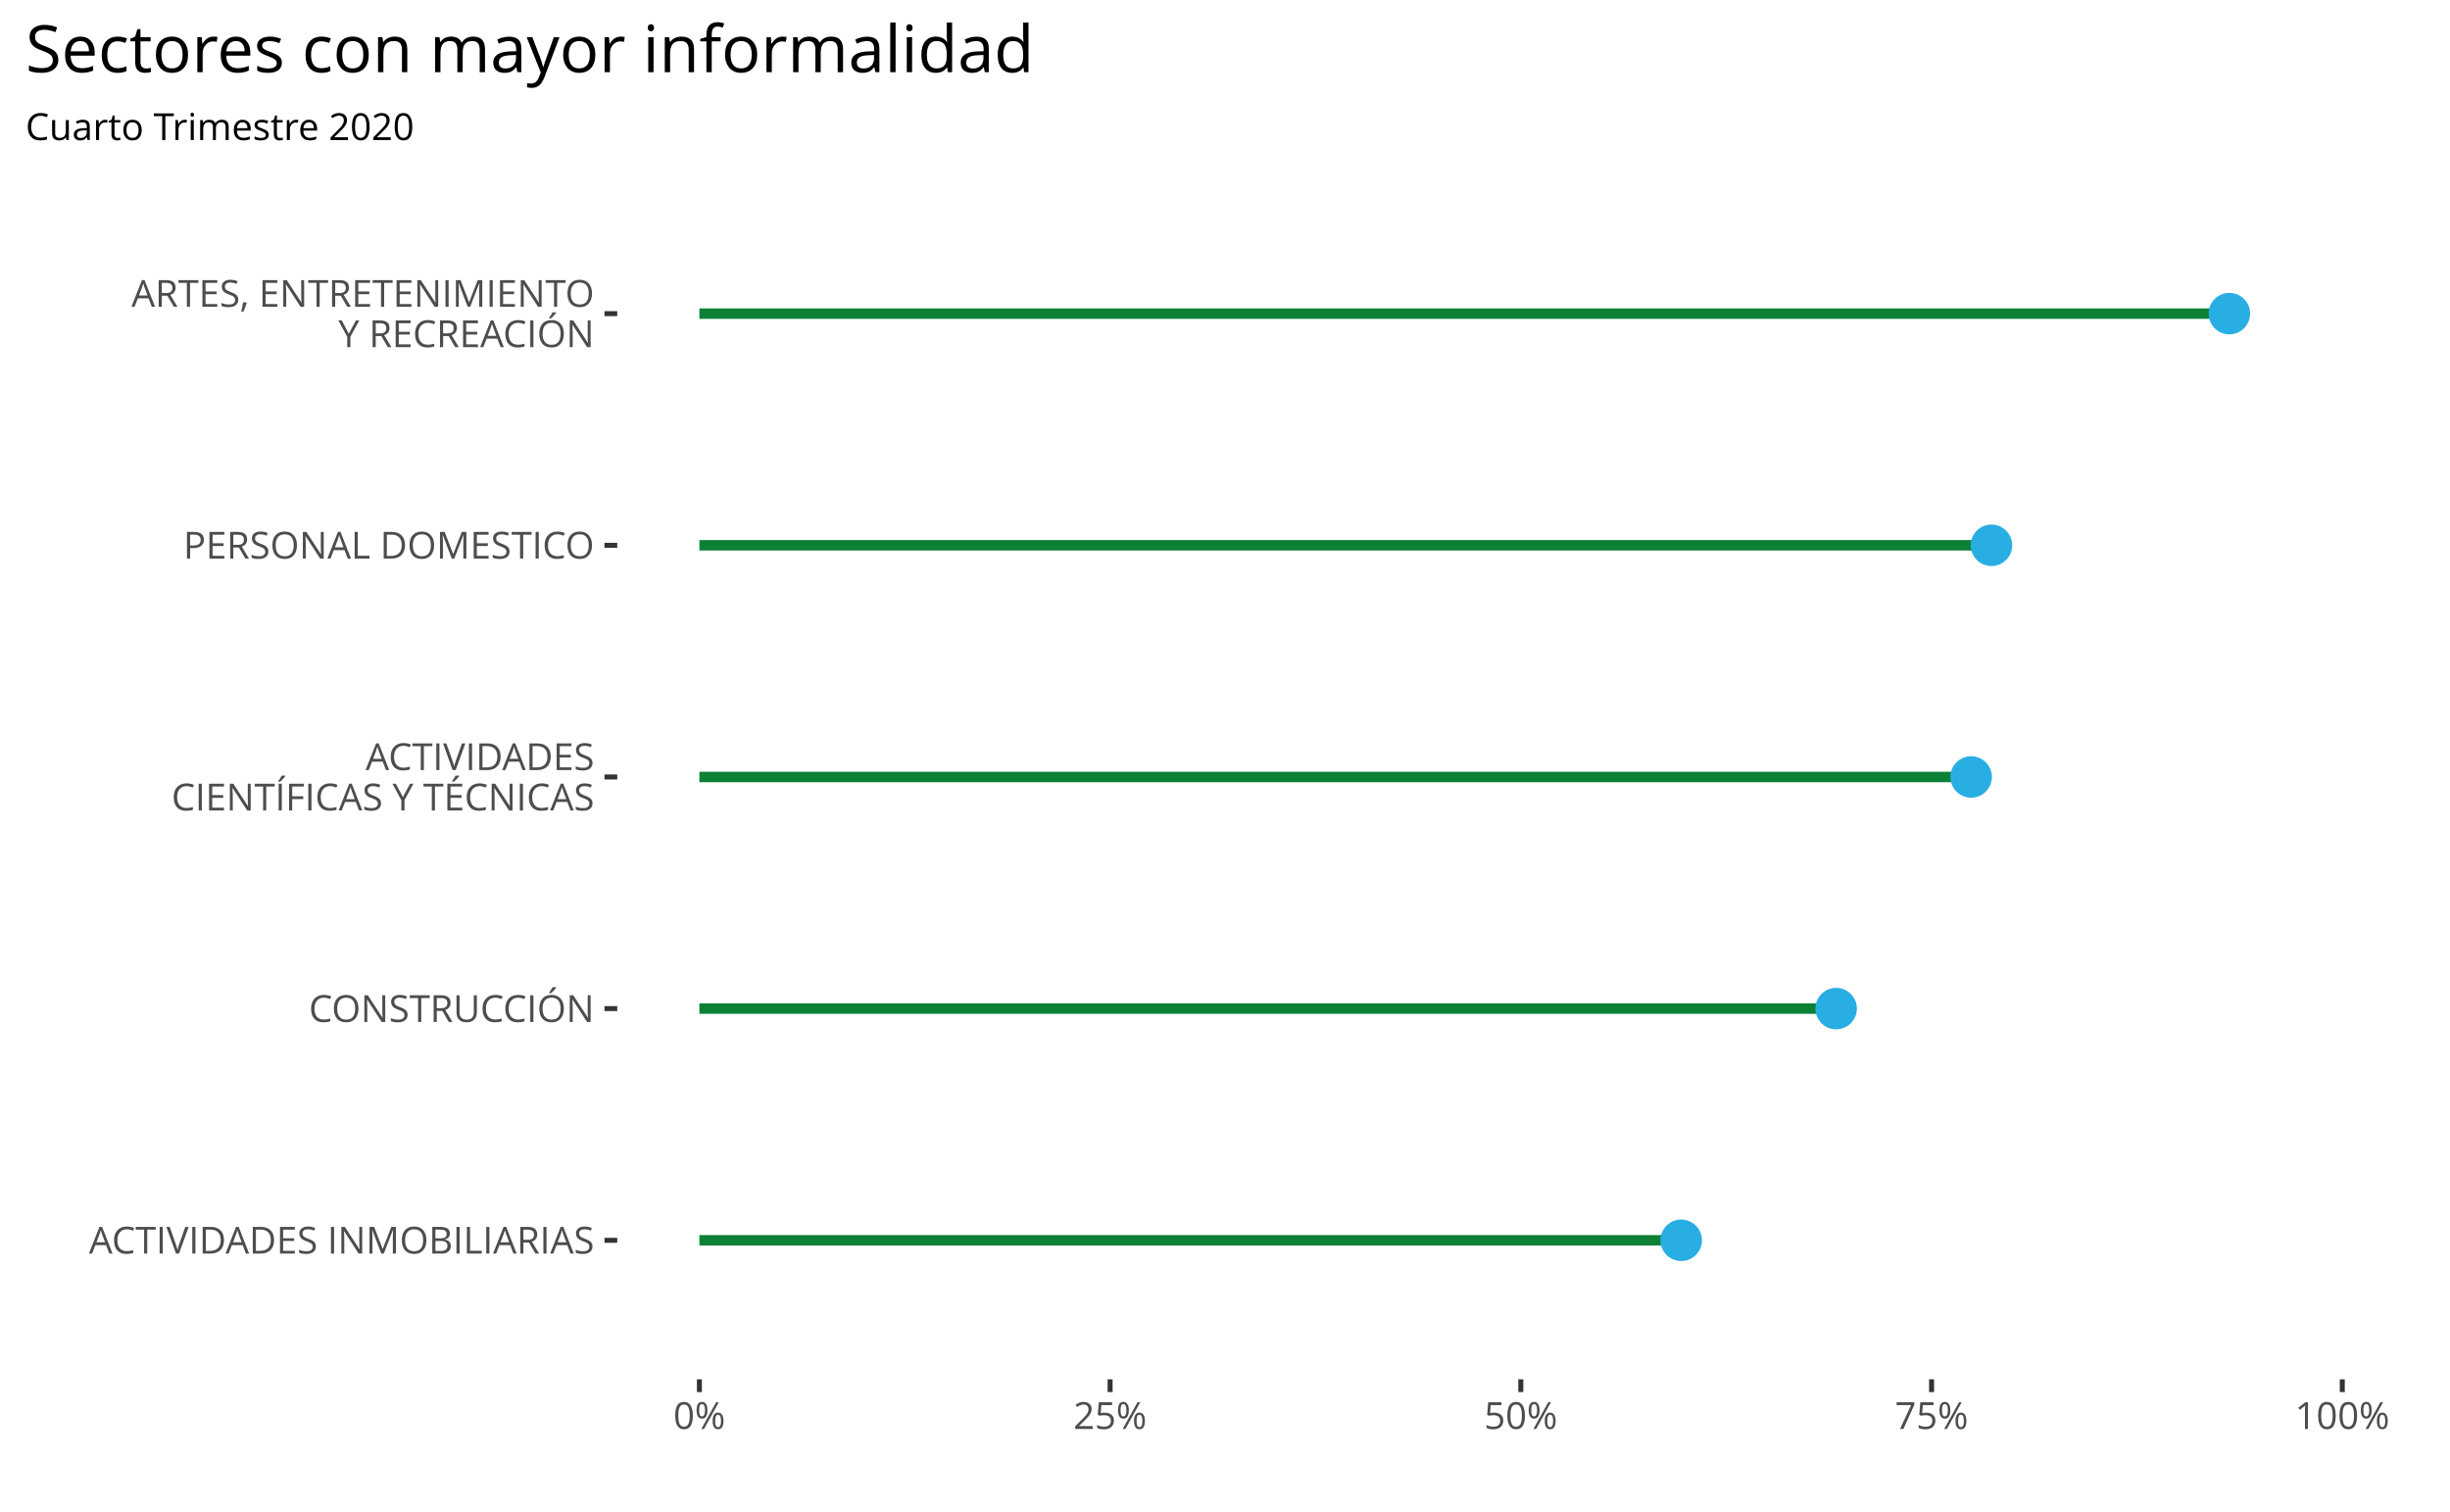
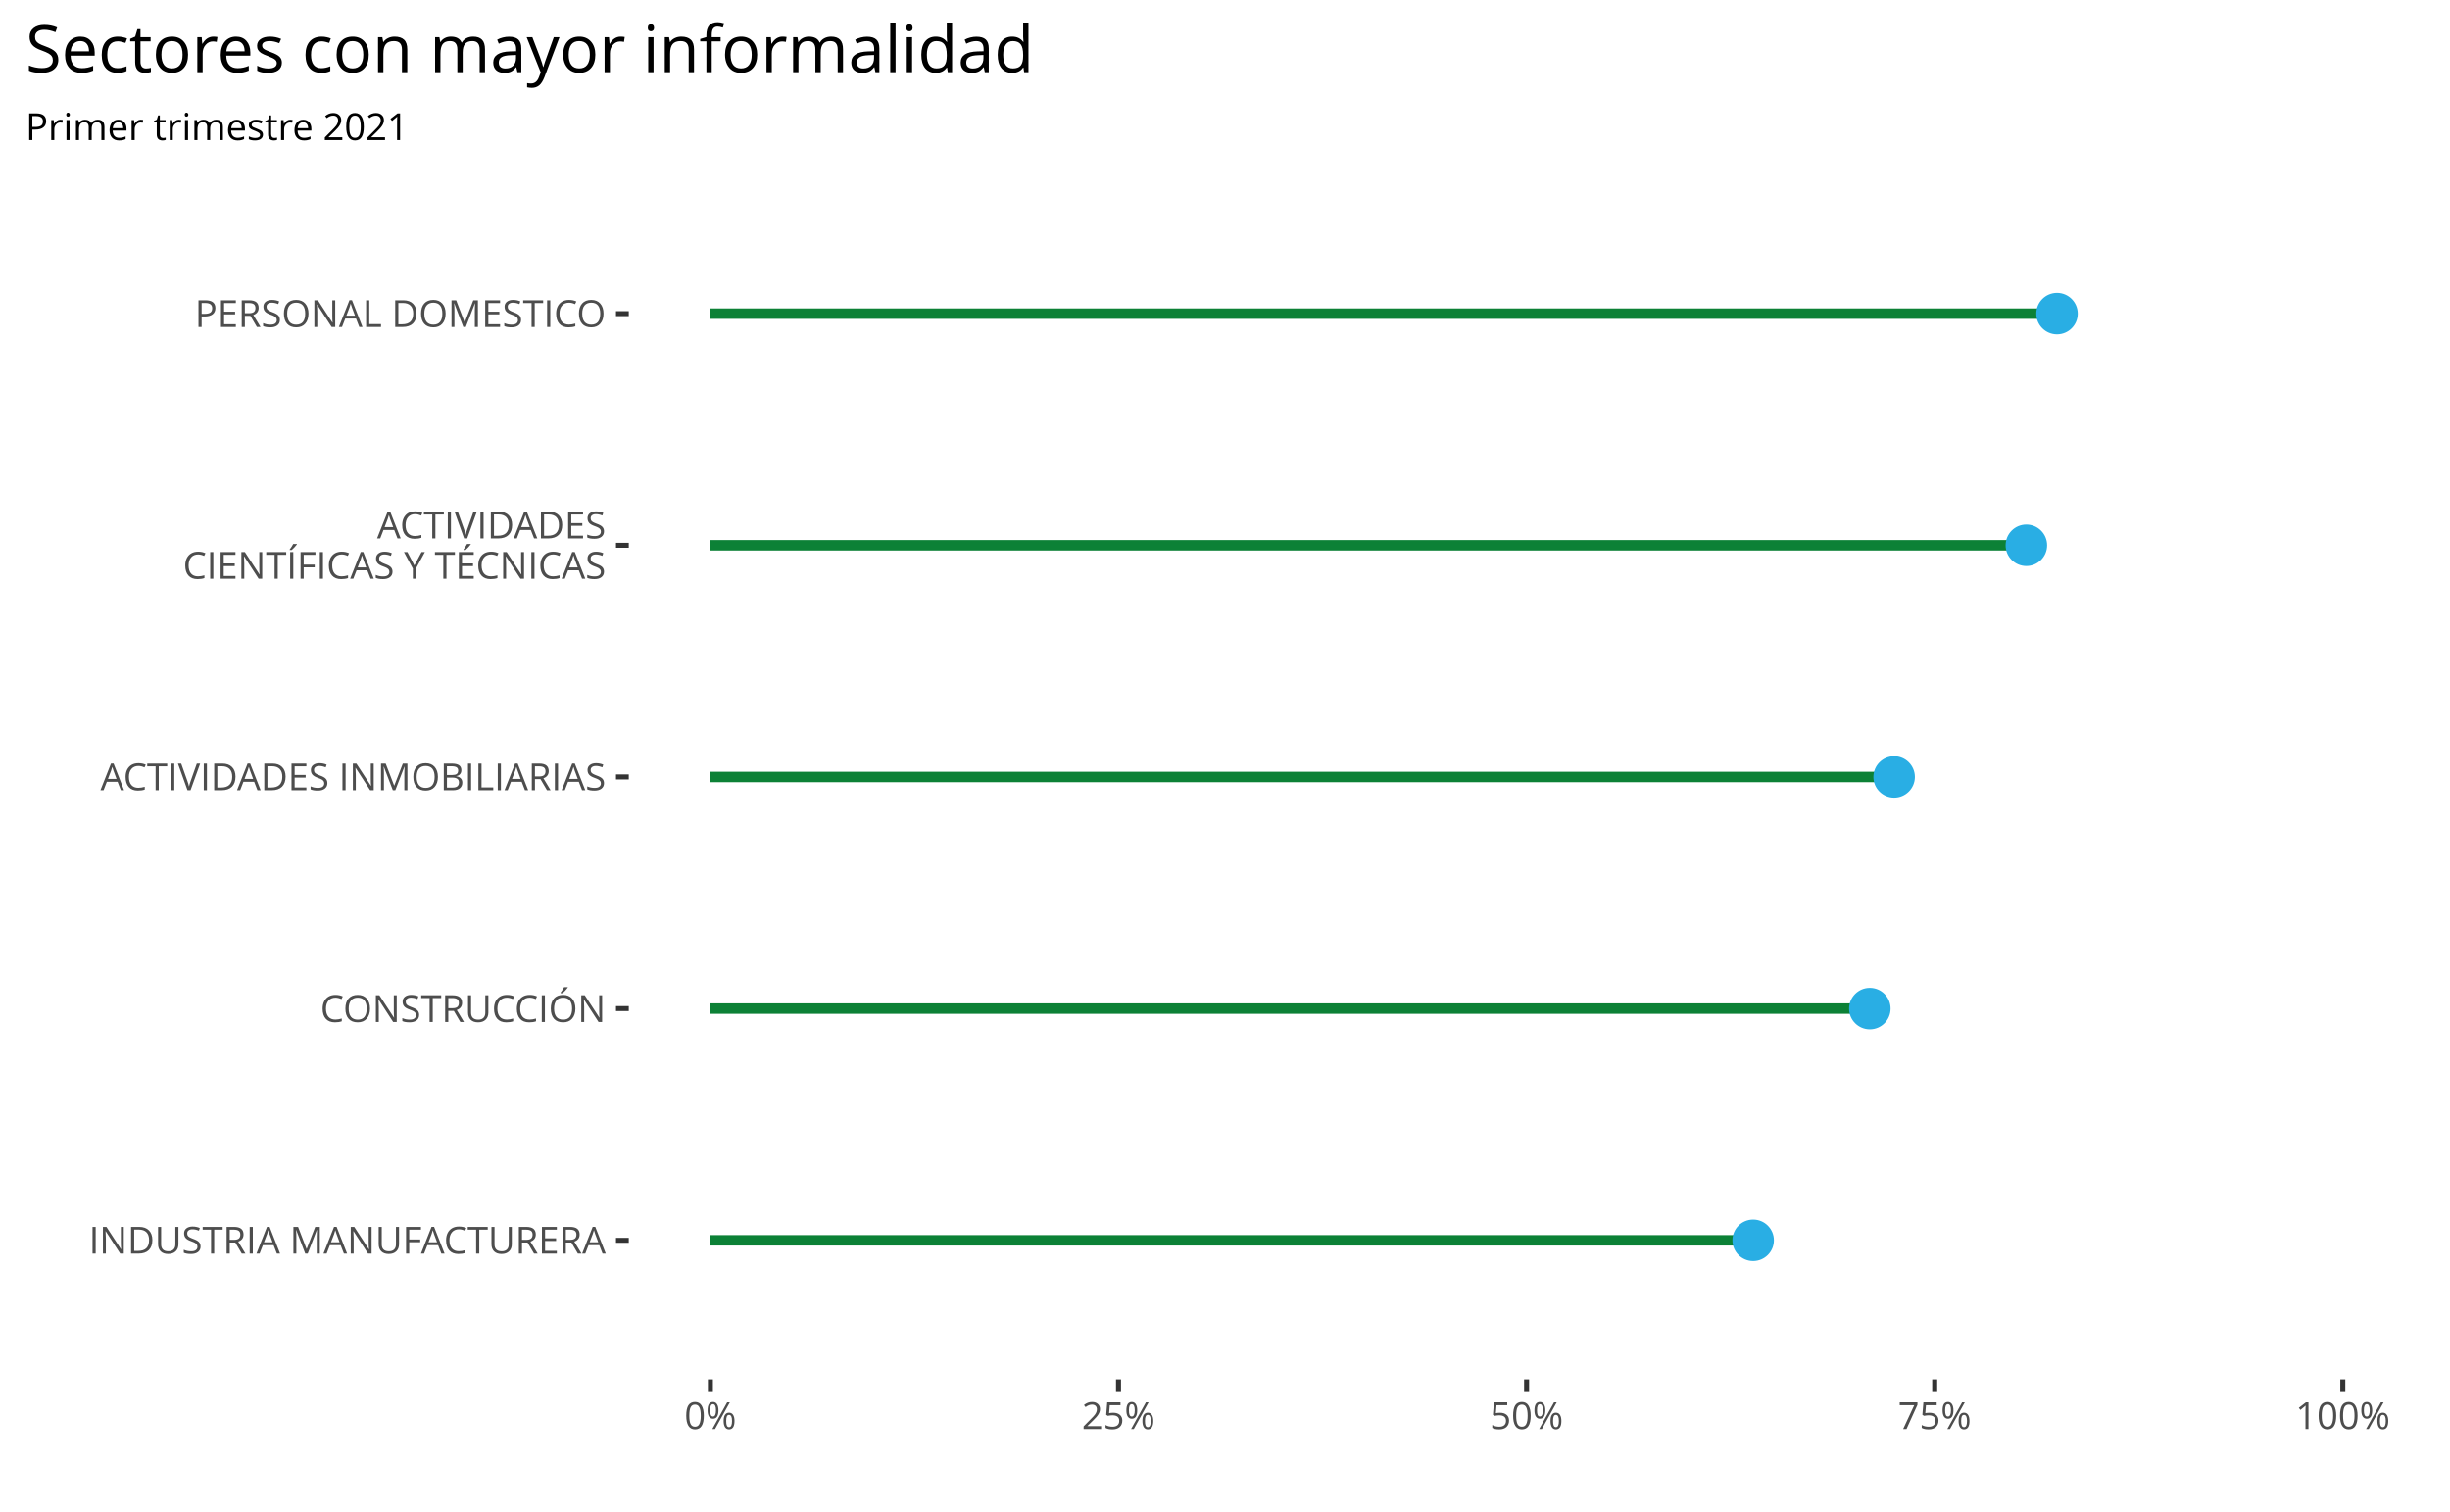
<svg xmlns="http://www.w3.org/2000/svg" class="svglite" width="525.00pt" height="324.00pt" viewBox="0 0 525.00 324.00">
  <defs>
    <style type="text/css">
    .svglite line, .svglite polyline, .svglite polygon, .svglite path, .svglite rect, .svglite circle {
      fill: none;
      stroke: #000000;
      stroke-linecap: round;
      stroke-linejoin: round;
      stroke-miterlimit: 10.00;
    }
  </style>
  </defs>
  <rect width="100%" height="100%" style="stroke: none; fill: #FFFFFF;" />
  <defs>
    <clipPath id="cpMC4wMHw1MjUuMDB8MC4wMHwzMjQuMDA=">
      <rect x="0.00" y="0.00" width="525.00" height="324.00" />
    </clipPath>
  </defs>
  <g clip-path="url(#cpMC4wMHw1MjUuMDB8MC4wMHwzMjQuMDA=)">
    <rect x="0" y="0.00" width="525.00" height="324.00" style="stroke-width: 1.07; stroke: #FFFFFF; fill: #FFFFFF;" />
  </g>
  <defs>
-     <clipPath id="cpMTMyLjI3fDUxOS41MnwzNy40M3wyOTUuNTk=">
-       <rect x="132.27" y="37.43" width="387.25" height="258.16" />
+     <clipPath id="cpMTM0Ljc0fDUxOS41MnwzNy40M3wyOTUuNTk=">
+       <rect x="134.74" y="37.43" width="384.78" height="258.16" />
    </clipPath>
  </defs>
-   <g clip-path="url(#cpMTMyLjI3fDUxOS41MnwzNy40M3wyOTUuNTk=)">
-     <polyline points="193.88,295.59 193.88,37.43 " style="stroke-width: 0.53; stroke: #FFFFFF; stroke-linecap: butt;" />
-     <polyline points="281.89,295.59 281.89,37.43 " style="stroke-width: 0.53; stroke: #FFFFFF; stroke-linecap: butt;" />
-     <polyline points="369.90,295.59 369.90,37.43 " style="stroke-width: 0.53; stroke: #FFFFFF; stroke-linecap: butt;" />
-     <polyline points="457.91,295.59 457.91,37.43 " style="stroke-width: 0.53; stroke: #FFFFFF; stroke-linecap: butt;" />
-     <polyline points="132.27,265.80 519.52,265.80 " style="stroke-width: 1.07; stroke: #FFFFFF; stroke-linecap: butt;" />
-     <polyline points="132.27,216.15 519.52,216.15 " style="stroke-width: 1.07; stroke: #FFFFFF; stroke-linecap: butt;" />
-     <polyline points="132.27,166.51 519.52,166.51 " style="stroke-width: 1.07; stroke: #FFFFFF; stroke-linecap: butt;" />
-     <polyline points="132.27,116.86 519.52,116.86 " style="stroke-width: 1.07; stroke: #FFFFFF; stroke-linecap: butt;" />
-     <polyline points="132.27,67.21 519.52,67.21 " style="stroke-width: 1.07; stroke: #FFFFFF; stroke-linecap: butt;" />
-     <polyline points="149.87,295.59 149.87,37.43 " style="stroke-width: 1.07; stroke: #FFFFFF; stroke-linecap: butt;" />
-     <polyline points="237.88,295.59 237.88,37.43 " style="stroke-width: 1.07; stroke: #FFFFFF; stroke-linecap: butt;" />
-     <polyline points="325.89,295.59 325.89,37.43 " style="stroke-width: 1.07; stroke: #FFFFFF; stroke-linecap: butt;" />
-     <polyline points="413.91,295.59 413.91,37.43 " style="stroke-width: 1.07; stroke: #FFFFFF; stroke-linecap: butt;" />
-     <polyline points="501.92,295.59 501.92,37.43 " style="stroke-width: 1.07; stroke: #FFFFFF; stroke-linecap: butt;" />
-     <line x1="149.87" y1="67.21" x2="477.72" y2="67.21" style="stroke-width: 2.24; stroke: #0C8136; stroke-linecap: butt;" />
-     <line x1="149.87" y1="116.86" x2="426.74" y2="116.86" style="stroke-width: 2.24; stroke: #0C8136; stroke-linecap: butt;" />
-     <line x1="149.87" y1="166.51" x2="422.39" y2="166.51" style="stroke-width: 2.24; stroke: #0C8136; stroke-linecap: butt;" />
-     <line x1="149.87" y1="216.15" x2="393.46" y2="216.15" style="stroke-width: 2.24; stroke: #0C8136; stroke-linecap: butt;" />
-     <line x1="149.87" y1="265.80" x2="360.26" y2="265.80" style="stroke-width: 2.24; stroke: #0C8136; stroke-linecap: butt;" />
-     <circle cx="477.72" cy="67.21" r="4.09" style="stroke-width: 0.71; stroke: #29AEE4; fill: #29AEE4;" />
-     <circle cx="426.74" cy="116.86" r="4.09" style="stroke-width: 0.71; stroke: #29AEE4; fill: #29AEE4;" />
-     <circle cx="422.39" cy="166.51" r="4.09" style="stroke-width: 0.71; stroke: #29AEE4; fill: #29AEE4;" />
-     <circle cx="393.46" cy="216.15" r="4.09" style="stroke-width: 0.71; stroke: #29AEE4; fill: #29AEE4;" />
-     <circle cx="360.26" cy="265.80" r="4.09" style="stroke-width: 0.71; stroke: #29AEE4; fill: #29AEE4;" />
+   <g clip-path="url(#cpMTM0Ljc0fDUxOS41MnwzNy40M3wyOTUuNTk=)">
+     <polyline points="195.96,295.59 195.96,37.43 " style="stroke-width: 0.53; stroke: #FFFFFF; stroke-linecap: butt;" />
+     <polyline points="283.41,295.59 283.41,37.43 " style="stroke-width: 0.53; stroke: #FFFFFF; stroke-linecap: butt;" />
+     <polyline points="370.86,295.59 370.86,37.43 " style="stroke-width: 0.53; stroke: #FFFFFF; stroke-linecap: butt;" />
+     <polyline points="458.31,295.59 458.31,37.43 " style="stroke-width: 0.53; stroke: #FFFFFF; stroke-linecap: butt;" />
+     <polyline points="134.74,265.80 519.52,265.80 " style="stroke-width: 1.07; stroke: #FFFFFF; stroke-linecap: butt;" />
+     <polyline points="134.74,216.15 519.52,216.15 " style="stroke-width: 1.07; stroke: #FFFFFF; stroke-linecap: butt;" />
+     <polyline points="134.74,166.51 519.52,166.51 " style="stroke-width: 1.07; stroke: #FFFFFF; stroke-linecap: butt;" />
+     <polyline points="134.74,116.86 519.52,116.86 " style="stroke-width: 1.07; stroke: #FFFFFF; stroke-linecap: butt;" />
+     <polyline points="134.74,67.21 519.52,67.21 " style="stroke-width: 1.07; stroke: #FFFFFF; stroke-linecap: butt;" />
+     <polyline points="152.23,295.59 152.23,37.43 " style="stroke-width: 1.07; stroke: #FFFFFF; stroke-linecap: butt;" />
+     <polyline points="239.68,295.59 239.68,37.43 " style="stroke-width: 1.07; stroke: #FFFFFF; stroke-linecap: butt;" />
+     <polyline points="327.13,295.59 327.13,37.43 " style="stroke-width: 1.07; stroke: #FFFFFF; stroke-linecap: butt;" />
+     <polyline points="414.58,295.59 414.58,37.43 " style="stroke-width: 1.07; stroke: #FFFFFF; stroke-linecap: butt;" />
+     <polyline points="502.03,295.59 502.03,37.43 " style="stroke-width: 1.07; stroke: #FFFFFF; stroke-linecap: butt;" />
+     <line x1="152.23" y1="67.21" x2="440.79" y2="67.21" style="stroke-width: 2.24; stroke: #0C8136; stroke-linecap: butt;" />
+     <line x1="152.23" y1="116.86" x2="434.22" y2="116.86" style="stroke-width: 2.24; stroke: #0C8136; stroke-linecap: butt;" />
+     <line x1="152.23" y1="166.51" x2="405.89" y2="166.51" style="stroke-width: 2.24; stroke: #0C8136; stroke-linecap: butt;" />
+     <line x1="152.23" y1="216.15" x2="400.68" y2="216.15" style="stroke-width: 2.24; stroke: #0C8136; stroke-linecap: butt;" />
+     <line x1="152.23" y1="265.80" x2="375.68" y2="265.80" style="stroke-width: 2.24; stroke: #0C8136; stroke-linecap: butt;" />
+     <circle cx="440.79" cy="67.21" r="4.09" style="stroke-width: 0.71; stroke: #29AEE4; fill: #29AEE4;" />
+     <circle cx="434.22" cy="116.86" r="4.09" style="stroke-width: 0.71; stroke: #29AEE4; fill: #29AEE4;" />
+     <circle cx="405.89" cy="166.51" r="4.09" style="stroke-width: 0.71; stroke: #29AEE4; fill: #29AEE4;" />
+     <circle cx="400.68" cy="216.15" r="4.09" style="stroke-width: 0.71; stroke: #29AEE4; fill: #29AEE4;" />
+     <circle cx="375.68" cy="265.80" r="4.09" style="stroke-width: 0.71; stroke: #29AEE4; fill: #29AEE4;" />
  </g>
  <g clip-path="url(#cpMC4wMHw1MjUuMDB8MC4wMHwzMjQuMDA=)">
-     <text x="127.34" y="268.65" text-anchor="end" style="font-size: 8.00px; fill: #4D4D4D; font-family: Open Sans;" textLength="108.62px" lengthAdjust="spacingAndGlyphs">ACTIVIDADES INMOBILIARIAS</text>
-     <text x="127.34" y="219.01" text-anchor="end" style="font-size: 8.00px; fill: #4D4D4D; font-family: Open Sans;" textLength="61.49px" lengthAdjust="spacingAndGlyphs">CONSTRUCCIÓN</text>
-     <text x="127.34" y="165.04" text-anchor="end" style="font-size: 8.00px; fill: #4D4D4D; font-family: Open Sans;" textLength="51.41px" lengthAdjust="spacingAndGlyphs">ACTIVIDADES </text>
-     <text x="127.34" y="173.68" text-anchor="end" style="font-size: 8.00px; fill: #4D4D4D; font-family: Open Sans;" textLength="90.61px" lengthAdjust="spacingAndGlyphs">CIENTÍFICAS Y TÉCNICAS</text>
-     <text x="127.34" y="119.71" text-anchor="end" style="font-size: 8.00px; fill: #4D4D4D; font-family: Open Sans;" textLength="88.22px" lengthAdjust="spacingAndGlyphs">PERSONAL DOMESTICO</text>
-     <text x="127.34" y="65.75" text-anchor="end" style="font-size: 8.00px; fill: #4D4D4D; font-family: Open Sans;" textLength="101.44px" lengthAdjust="spacingAndGlyphs">ARTES, ENTRETENIMIENTO </text>
-     <text x="127.34" y="74.39" text-anchor="end" style="font-size: 8.00px; fill: #4D4D4D; font-family: Open Sans;" textLength="55.00px" lengthAdjust="spacingAndGlyphs">Y RECREACIÓN</text>
-     <polyline points="129.53,265.80 132.27,265.80 " style="stroke-width: 1.07; stroke: #333333; stroke-linecap: butt;" />
-     <polyline points="129.53,216.15 132.27,216.15 " style="stroke-width: 1.07; stroke: #333333; stroke-linecap: butt;" />
-     <polyline points="129.53,166.51 132.27,166.51 " style="stroke-width: 1.07; stroke: #333333; stroke-linecap: butt;" />
-     <polyline points="129.53,116.86 132.27,116.86 " style="stroke-width: 1.07; stroke: #333333; stroke-linecap: butt;" />
-     <polyline points="129.53,67.21 132.27,67.21 " style="stroke-width: 1.07; stroke: #333333; stroke-linecap: butt;" />
-     <polyline points="149.87,298.33 149.87,295.59 " style="stroke-width: 1.07; stroke: #333333; stroke-linecap: butt;" />
-     <polyline points="237.88,298.33 237.88,295.59 " style="stroke-width: 1.07; stroke: #333333; stroke-linecap: butt;" />
-     <polyline points="325.89,298.33 325.89,295.59 " style="stroke-width: 1.07; stroke: #333333; stroke-linecap: butt;" />
-     <polyline points="413.91,298.33 413.91,295.59 " style="stroke-width: 1.07; stroke: #333333; stroke-linecap: butt;" />
-     <polyline points="501.92,298.33 501.92,295.59 " style="stroke-width: 1.07; stroke: #333333; stroke-linecap: butt;" />
-     <text x="149.87" y="306.23" text-anchor="middle" style="font-size: 8.00px; fill: #4D4D4D; font-family: Open Sans;" textLength="11.16px" lengthAdjust="spacingAndGlyphs">0%</text>
-     <text x="237.88" y="306.23" text-anchor="middle" style="font-size: 8.00px; fill: #4D4D4D; font-family: Open Sans;" textLength="15.73px" lengthAdjust="spacingAndGlyphs">25%</text>
-     <text x="325.89" y="306.23" text-anchor="middle" style="font-size: 8.00px; fill: #4D4D4D; font-family: Open Sans;" textLength="15.73px" lengthAdjust="spacingAndGlyphs">50%</text>
-     <text x="413.91" y="306.23" text-anchor="middle" style="font-size: 8.00px; fill: #4D4D4D; font-family: Open Sans;" textLength="15.73px" lengthAdjust="spacingAndGlyphs">75%</text>
-     <text x="501.92" y="306.23" text-anchor="middle" style="font-size: 8.00px; fill: #4D4D4D; font-family: Open Sans;" textLength="20.30px" lengthAdjust="spacingAndGlyphs">100%</text>
-     <text x="5.48" y="30.02" style="font-size: 8.00px; font-family: Open Sans;" textLength="83.82px" lengthAdjust="spacingAndGlyphs">Cuarto Trimestre 2020</text>
+     <text x="129.81" y="268.65" text-anchor="end" style="font-size: 8.00px; fill: #4D4D4D; font-family: Open Sans;" textLength="111.10px" lengthAdjust="spacingAndGlyphs">INDUSTRIA MANUFACTURERA</text>
+     <text x="129.81" y="219.01" text-anchor="end" style="font-size: 8.00px; fill: #4D4D4D; font-family: Open Sans;" textLength="61.49px" lengthAdjust="spacingAndGlyphs">CONSTRUCCIÓN</text>
+     <text x="129.81" y="169.36" text-anchor="end" style="font-size: 8.00px; fill: #4D4D4D; font-family: Open Sans;" textLength="108.62px" lengthAdjust="spacingAndGlyphs">ACTIVIDADES INMOBILIARIAS</text>
+     <text x="129.81" y="115.39" text-anchor="end" style="font-size: 8.00px; fill: #4D4D4D; font-family: Open Sans;" textLength="51.41px" lengthAdjust="spacingAndGlyphs">ACTIVIDADES </text>
+     <text x="129.81" y="124.03" text-anchor="end" style="font-size: 8.00px; fill: #4D4D4D; font-family: Open Sans;" textLength="90.61px" lengthAdjust="spacingAndGlyphs">CIENTÍFICAS Y TÉCNICAS</text>
+     <text x="129.81" y="70.07" text-anchor="end" style="font-size: 8.00px; fill: #4D4D4D; font-family: Open Sans;" textLength="88.22px" lengthAdjust="spacingAndGlyphs">PERSONAL DOMESTICO</text>
+     <polyline points="132.00,265.80 134.74,265.80 " style="stroke-width: 1.07; stroke: #333333; stroke-linecap: butt;" />
+     <polyline points="132.00,216.15 134.74,216.15 " style="stroke-width: 1.07; stroke: #333333; stroke-linecap: butt;" />
+     <polyline points="132.00,166.51 134.74,166.51 " style="stroke-width: 1.07; stroke: #333333; stroke-linecap: butt;" />
+     <polyline points="132.00,116.86 134.74,116.86 " style="stroke-width: 1.07; stroke: #333333; stroke-linecap: butt;" />
+     <polyline points="132.00,67.21 134.74,67.21 " style="stroke-width: 1.07; stroke: #333333; stroke-linecap: butt;" />
+     <polyline points="152.23,298.33 152.23,295.59 " style="stroke-width: 1.07; stroke: #333333; stroke-linecap: butt;" />
+     <polyline points="239.68,298.33 239.68,295.59 " style="stroke-width: 1.07; stroke: #333333; stroke-linecap: butt;" />
+     <polyline points="327.13,298.33 327.13,295.59 " style="stroke-width: 1.07; stroke: #333333; stroke-linecap: butt;" />
+     <polyline points="414.58,298.33 414.58,295.59 " style="stroke-width: 1.07; stroke: #333333; stroke-linecap: butt;" />
+     <polyline points="502.03,298.33 502.03,295.59 " style="stroke-width: 1.07; stroke: #333333; stroke-linecap: butt;" />
+     <text x="152.23" y="306.23" text-anchor="middle" style="font-size: 8.00px; fill: #4D4D4D; font-family: Open Sans;" textLength="11.16px" lengthAdjust="spacingAndGlyphs">0%</text>
+     <text x="239.68" y="306.23" text-anchor="middle" style="font-size: 8.00px; fill: #4D4D4D; font-family: Open Sans;" textLength="15.73px" lengthAdjust="spacingAndGlyphs">25%</text>
+     <text x="327.13" y="306.23" text-anchor="middle" style="font-size: 8.00px; fill: #4D4D4D; font-family: Open Sans;" textLength="15.73px" lengthAdjust="spacingAndGlyphs">50%</text>
+     <text x="414.58" y="306.23" text-anchor="middle" style="font-size: 8.00px; fill: #4D4D4D; font-family: Open Sans;" textLength="15.73px" lengthAdjust="spacingAndGlyphs">75%</text>
+     <text x="502.03" y="306.23" text-anchor="middle" style="font-size: 8.00px; fill: #4D4D4D; font-family: Open Sans;" textLength="20.30px" lengthAdjust="spacingAndGlyphs">100%</text>
+     <text x="5.48" y="30.02" style="font-size: 8.00px; font-family: Open Sans;" textLength="82.18px" lengthAdjust="spacingAndGlyphs">Primer trimestre 2021</text>
    <text x="5.48" y="15.47" style="font-size: 14.00px; font-family: Open Sans;" textLength="216.34px" lengthAdjust="spacingAndGlyphs">Sectores con mayor informalidad</text>
  </g>
</svg>
